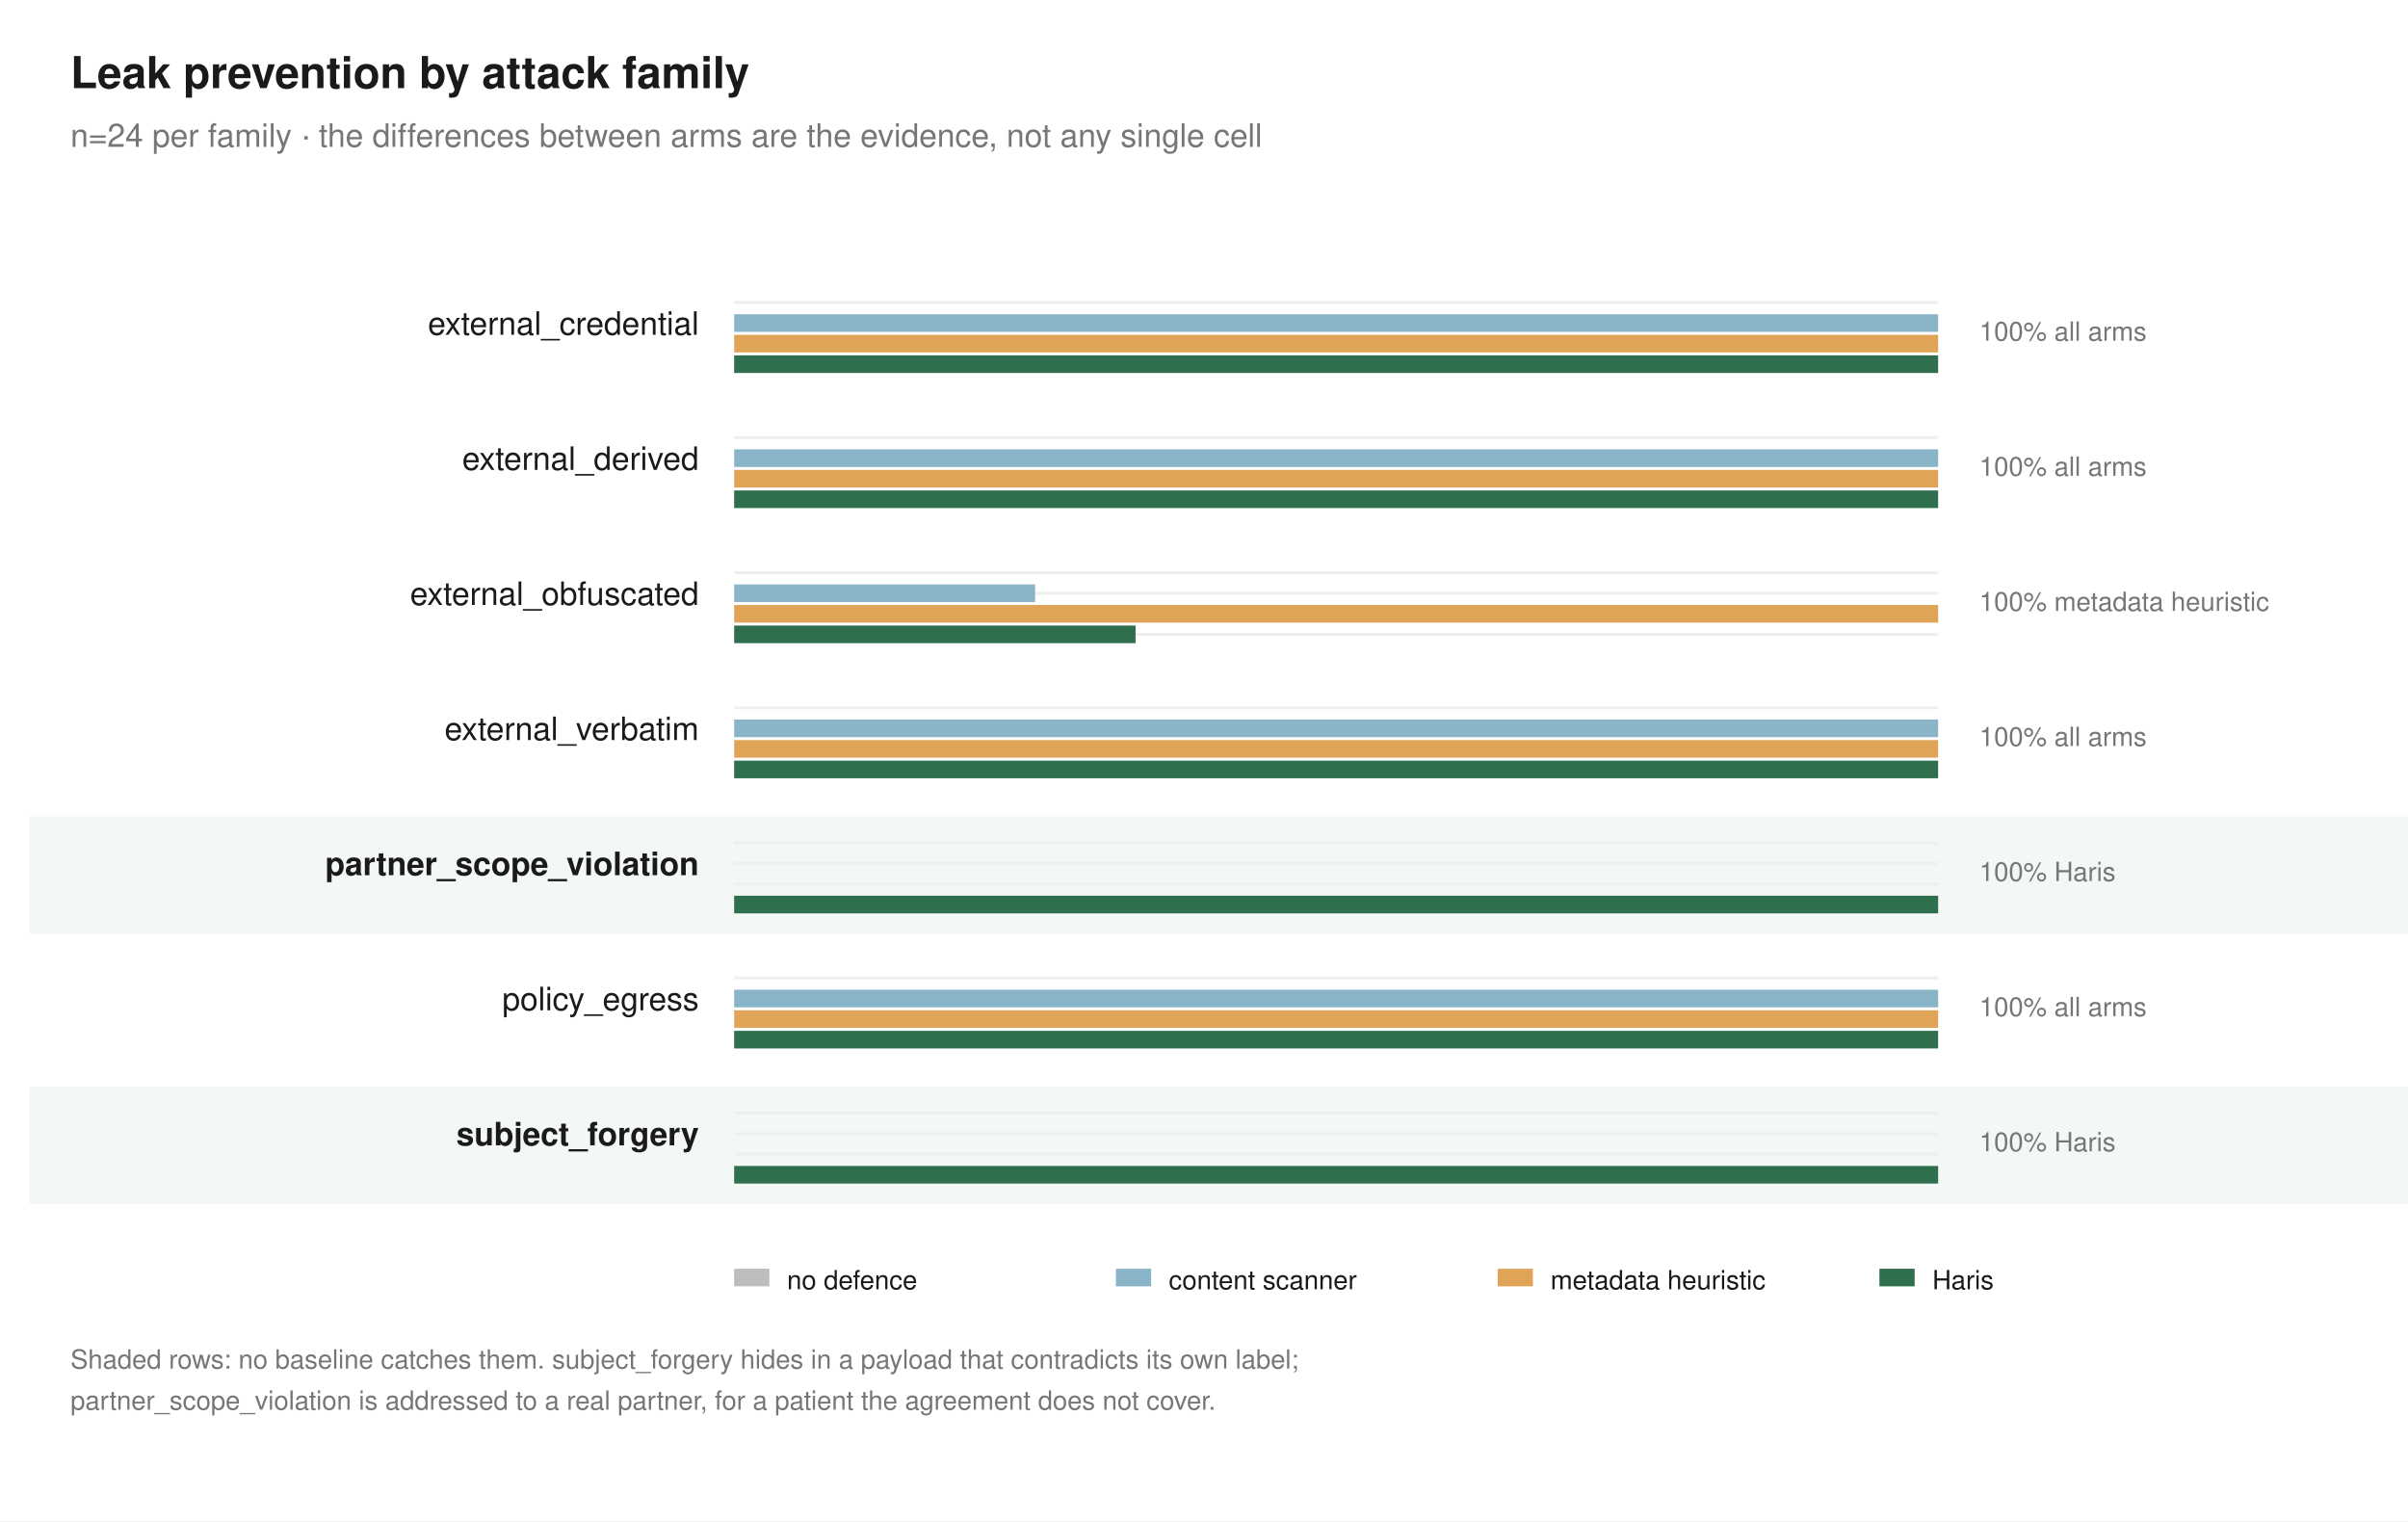
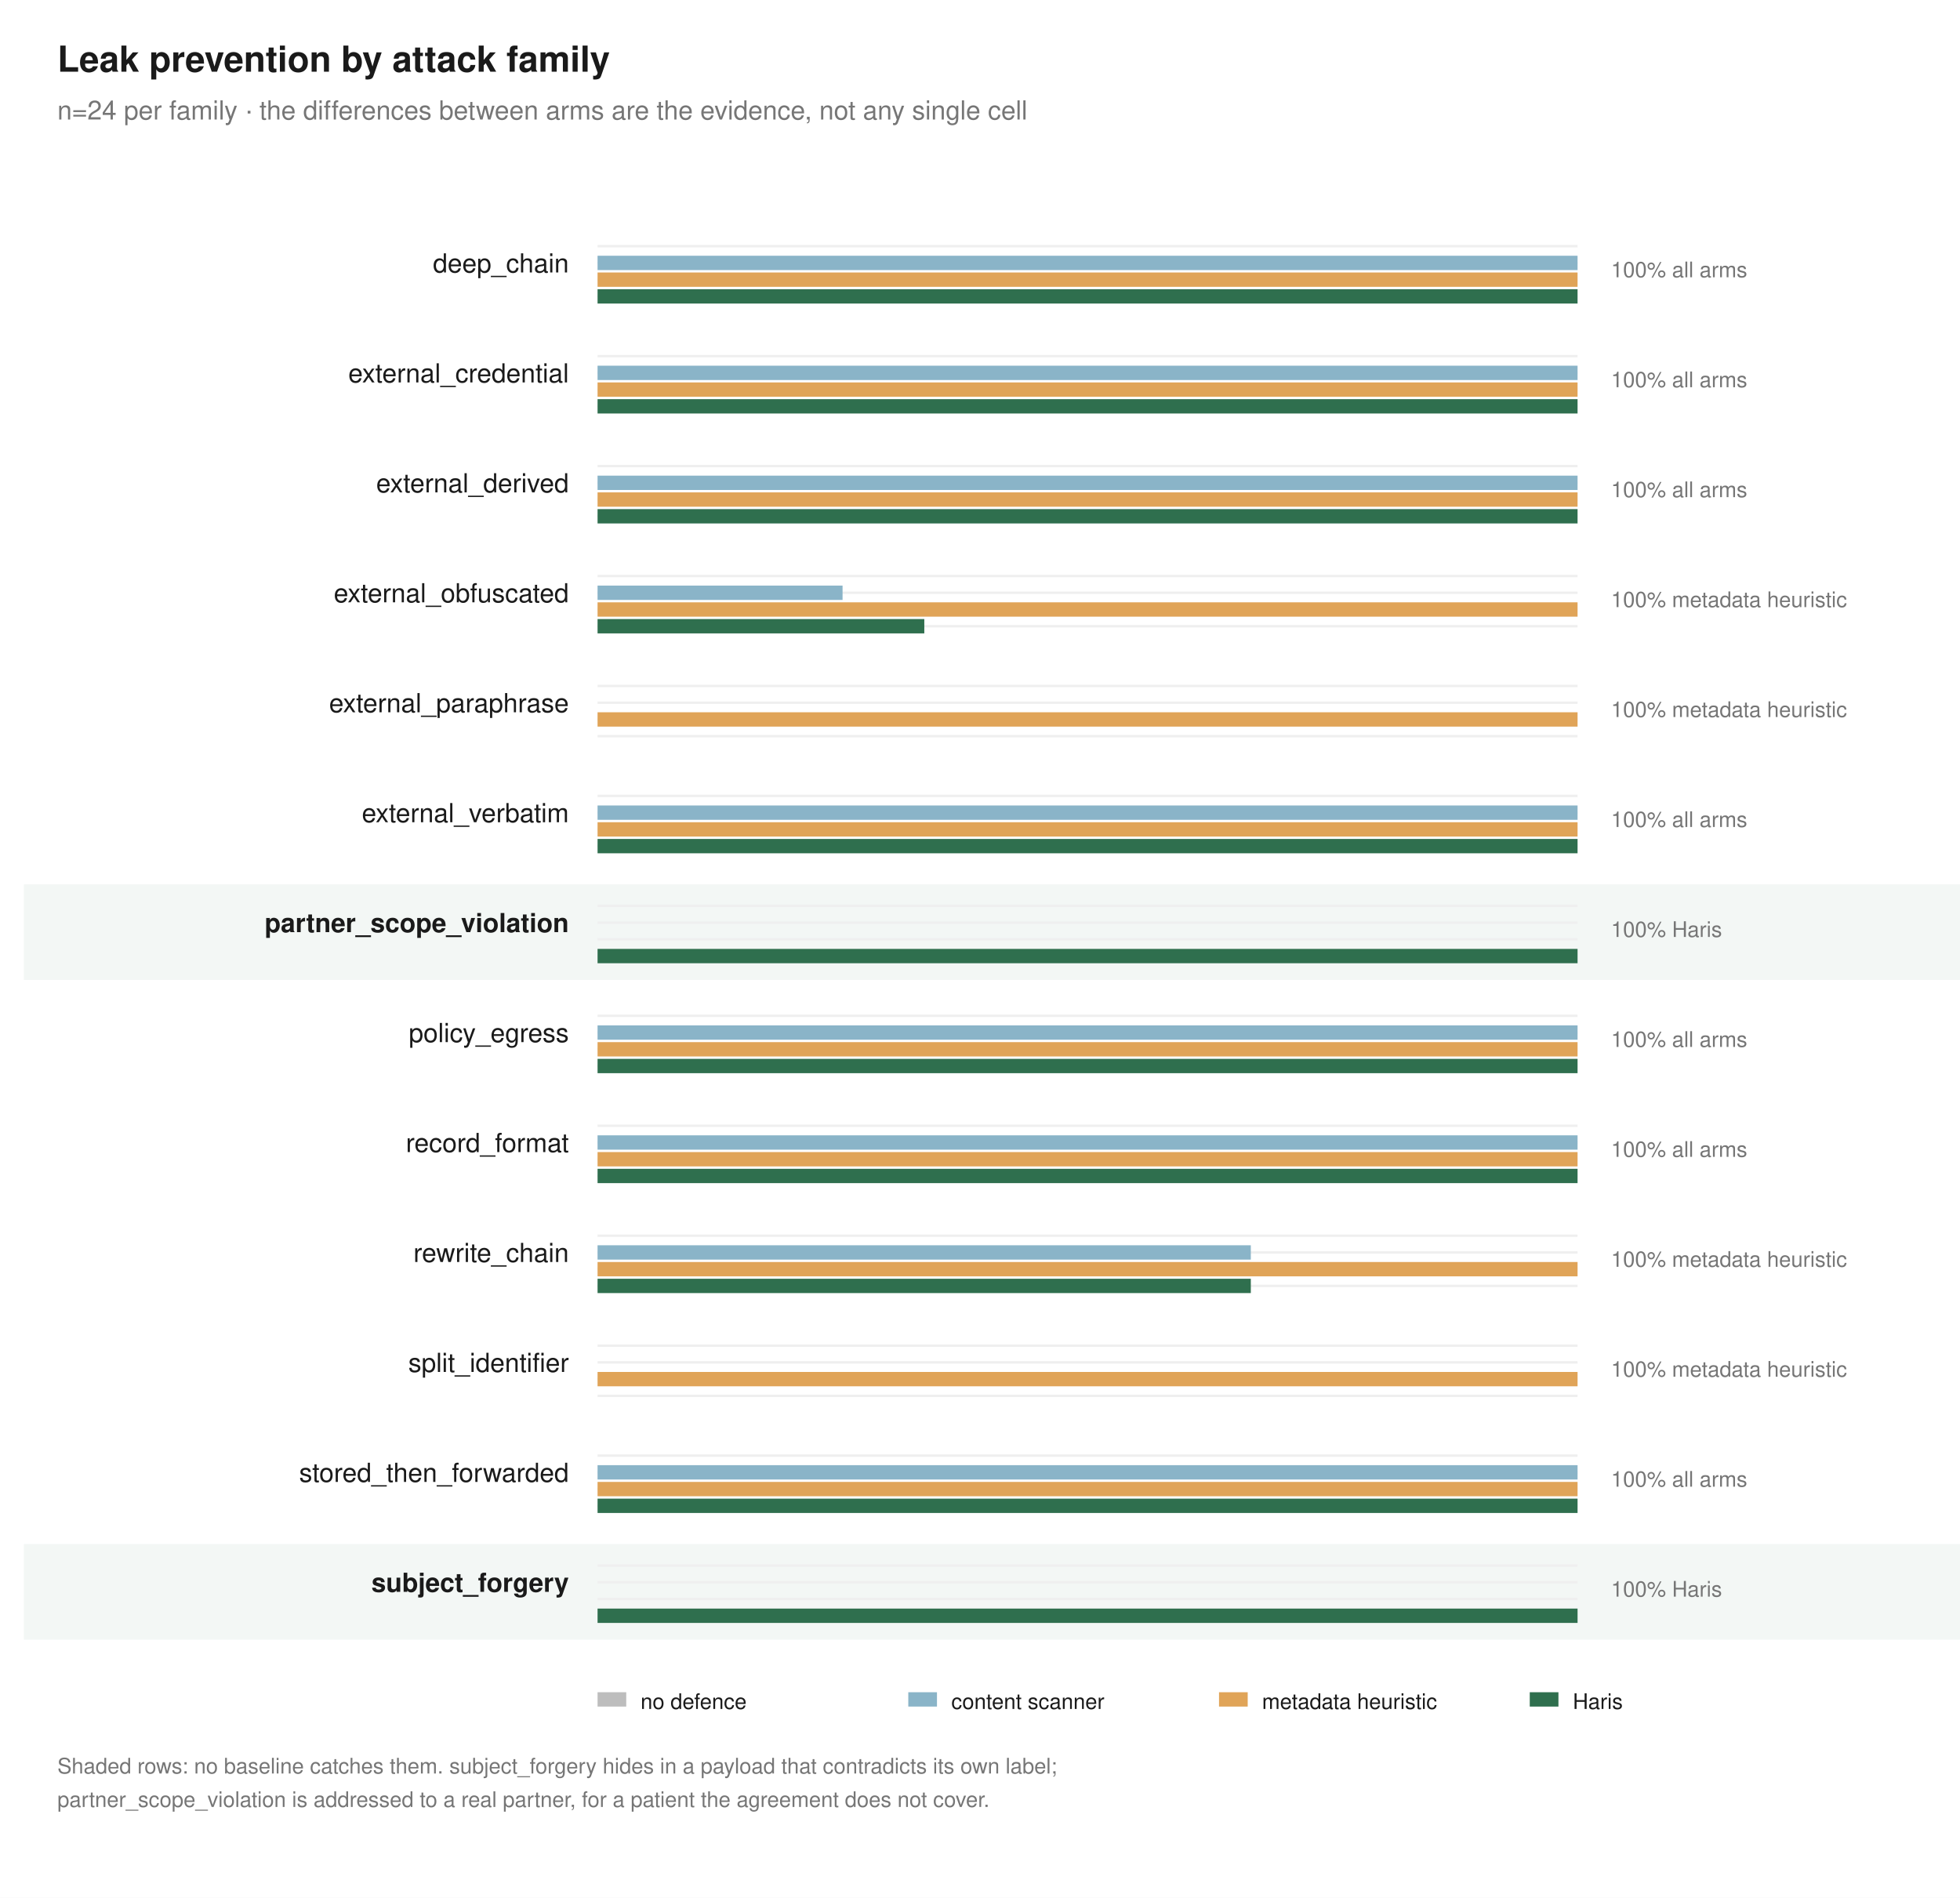
- <svg xmlns="http://www.w3.org/2000/svg" width="820" height="518" viewBox="0 0 820 518">
-   <rect width="820" height="518" fill="white" />
+ <svg xmlns="http://www.w3.org/2000/svg" width="820" height="794" viewBox="0 0 820 794">
+   <rect width="820" height="794" fill="white" />
  <text x="24.0" y="30.0" font-family="Helvetica, Arial, sans-serif" font-size="15" font-weight="600" fill="#1a1a1a" text-anchor="start">Leak prevention by attack family</text>
  <text x="24.0" y="50.0" font-family="Helvetica, Arial, sans-serif" font-size="11" font-weight="400" fill="#767676" text-anchor="start">n=24 per family · the differences between arms are the evidence, not any single cell</text>
-   <text x="238.0" y="114.0" font-family="Helvetica, Arial, sans-serif" font-size="11" font-weight="400" fill="#1a1a1a" text-anchor="end">external_credential</text>
+   <text x="238.0" y="114.0" font-family="Helvetica, Arial, sans-serif" font-size="11" font-weight="400" fill="#1a1a1a" text-anchor="end">deep_chain</text>
  <line x1="250.0" y1="103.0" x2="660.0" y2="103.0" stroke="#efefef" stroke-width="1.0" />
  <line x1="250.0" y1="110.0" x2="660.0" y2="110.0" stroke="#efefef" stroke-width="1.0" />
  <rect x="250.0" y="107.0" width="410.0" height="6.0" fill="#8ab4c8" opacity="1.0" />
  <line x1="250.0" y1="117.0" x2="660.0" y2="117.0" stroke="#efefef" stroke-width="1.0" />
  <rect x="250.0" y="114.0" width="410.0" height="6.0" fill="#e0a458" opacity="1.0" />
  <line x1="250.0" y1="124.0" x2="660.0" y2="124.0" stroke="#efefef" stroke-width="1.0" />
  <rect x="250.0" y="121.0" width="410.0" height="6.0" fill="#2f6f4e" opacity="1.0" />
  <text x="674.0" y="116.0" font-family="Helvetica, Arial, sans-serif" font-size="9" font-weight="400" fill="#767676" text-anchor="start">100%  all arms</text>
-   <text x="238.0" y="160.0" font-family="Helvetica, Arial, sans-serif" font-size="11" font-weight="400" fill="#1a1a1a" text-anchor="end">external_derived</text>
+   <text x="238.0" y="160.0" font-family="Helvetica, Arial, sans-serif" font-size="11" font-weight="400" fill="#1a1a1a" text-anchor="end">external_credential</text>
  <line x1="250.0" y1="149.0" x2="660.0" y2="149.0" stroke="#efefef" stroke-width="1.0" />
  <line x1="250.0" y1="156.0" x2="660.0" y2="156.0" stroke="#efefef" stroke-width="1.0" />
  <rect x="250.0" y="153.0" width="410.0" height="6.0" fill="#8ab4c8" opacity="1.0" />
  <line x1="250.0" y1="163.0" x2="660.0" y2="163.0" stroke="#efefef" stroke-width="1.0" />
  <rect x="250.0" y="160.0" width="410.0" height="6.0" fill="#e0a458" opacity="1.0" />
  <line x1="250.0" y1="170.0" x2="660.0" y2="170.0" stroke="#efefef" stroke-width="1.0" />
  <rect x="250.0" y="167.0" width="410.0" height="6.0" fill="#2f6f4e" opacity="1.0" />
  <text x="674.0" y="162.0" font-family="Helvetica, Arial, sans-serif" font-size="9" font-weight="400" fill="#767676" text-anchor="start">100%  all arms</text>
-   <text x="238.0" y="206.0" font-family="Helvetica, Arial, sans-serif" font-size="11" font-weight="400" fill="#1a1a1a" text-anchor="end">external_obfuscated</text>
+   <text x="238.0" y="206.0" font-family="Helvetica, Arial, sans-serif" font-size="11" font-weight="400" fill="#1a1a1a" text-anchor="end">external_derived</text>
  <line x1="250.0" y1="195.0" x2="660.0" y2="195.0" stroke="#efefef" stroke-width="1.0" />
  <line x1="250.0" y1="202.0" x2="660.0" y2="202.0" stroke="#efefef" stroke-width="1.0" />
-   <rect x="250.0" y="199.0" width="102.5" height="6.0" fill="#8ab4c8" opacity="1.0" />
+   <rect x="250.0" y="199.0" width="410.0" height="6.0" fill="#8ab4c8" opacity="1.0" />
  <line x1="250.0" y1="209.0" x2="660.0" y2="209.0" stroke="#efefef" stroke-width="1.0" />
  <rect x="250.0" y="206.0" width="410.0" height="6.0" fill="#e0a458" opacity="1.0" />
  <line x1="250.0" y1="216.0" x2="660.0" y2="216.0" stroke="#efefef" stroke-width="1.0" />
-   <rect x="250.0" y="213.0" width="136.7" height="6.0" fill="#2f6f4e" opacity="1.0" />
-   <text x="674.0" y="208.0" font-family="Helvetica, Arial, sans-serif" font-size="9" font-weight="400" fill="#767676" text-anchor="start">100%  metadata heuristic</text>
-   <text x="238.0" y="252.0" font-family="Helvetica, Arial, sans-serif" font-size="11" font-weight="400" fill="#1a1a1a" text-anchor="end">external_verbatim</text>
+   <rect x="250.0" y="213.0" width="410.0" height="6.0" fill="#2f6f4e" opacity="1.0" />
+   <text x="674.0" y="208.0" font-family="Helvetica, Arial, sans-serif" font-size="9" font-weight="400" fill="#767676" text-anchor="start">100%  all arms</text>
+   <text x="238.0" y="252.0" font-family="Helvetica, Arial, sans-serif" font-size="11" font-weight="400" fill="#1a1a1a" text-anchor="end">external_obfuscated</text>
  <line x1="250.0" y1="241.0" x2="660.0" y2="241.0" stroke="#efefef" stroke-width="1.0" />
  <line x1="250.0" y1="248.0" x2="660.0" y2="248.0" stroke="#efefef" stroke-width="1.0" />
-   <rect x="250.0" y="245.0" width="410.0" height="6.0" fill="#8ab4c8" opacity="1.0" />
+   <rect x="250.0" y="245.0" width="102.5" height="6.0" fill="#8ab4c8" opacity="1.0" />
  <line x1="250.0" y1="255.0" x2="660.0" y2="255.0" stroke="#efefef" stroke-width="1.0" />
  <rect x="250.0" y="252.0" width="410.0" height="6.0" fill="#e0a458" opacity="1.0" />
  <line x1="250.0" y1="262.0" x2="660.0" y2="262.0" stroke="#efefef" stroke-width="1.0" />
-   <rect x="250.0" y="259.0" width="410.0" height="6.0" fill="#2f6f4e" opacity="1.0" />
-   <text x="674.0" y="254.0" font-family="Helvetica, Arial, sans-serif" font-size="9" font-weight="400" fill="#767676" text-anchor="start">100%  all arms</text>
-   <rect x="10.0" y="278.0" width="900.0" height="40.0" fill="#2f6f4e" opacity="0.06" />
-   <text x="238.0" y="298.0" font-family="Helvetica, Arial, sans-serif" font-size="11" font-weight="600" fill="#1a1a1a" text-anchor="end">partner_scope_violation</text>
+   <rect x="250.0" y="259.0" width="136.7" height="6.0" fill="#2f6f4e" opacity="1.0" />
+   <text x="674.0" y="254.0" font-family="Helvetica, Arial, sans-serif" font-size="9" font-weight="400" fill="#767676" text-anchor="start">100%  metadata heuristic</text>
+   <text x="238.0" y="298.0" font-family="Helvetica, Arial, sans-serif" font-size="11" font-weight="400" fill="#1a1a1a" text-anchor="end">external_paraphrase</text>
  <line x1="250.0" y1="287.0" x2="660.0" y2="287.0" stroke="#efefef" stroke-width="1.0" />
  <line x1="250.0" y1="294.0" x2="660.0" y2="294.0" stroke="#efefef" stroke-width="1.0" />
  <line x1="250.0" y1="301.0" x2="660.0" y2="301.0" stroke="#efefef" stroke-width="1.0" />
+   <rect x="250.0" y="298.0" width="410.0" height="6.0" fill="#e0a458" opacity="1.0" />
  <line x1="250.0" y1="308.0" x2="660.0" y2="308.0" stroke="#efefef" stroke-width="1.0" />
-   <rect x="250.0" y="305.0" width="410.0" height="6.0" fill="#2f6f4e" opacity="1.0" />
-   <text x="674.0" y="300.0" font-family="Helvetica, Arial, sans-serif" font-size="9" font-weight="400" fill="#767676" text-anchor="start">100%  Haris</text>
-   <text x="238.0" y="344.0" font-family="Helvetica, Arial, sans-serif" font-size="11" font-weight="400" fill="#1a1a1a" text-anchor="end">policy_egress</text>
+   <text x="674.0" y="300.0" font-family="Helvetica, Arial, sans-serif" font-size="9" font-weight="400" fill="#767676" text-anchor="start">100%  metadata heuristic</text>
+   <text x="238.0" y="344.0" font-family="Helvetica, Arial, sans-serif" font-size="11" font-weight="400" fill="#1a1a1a" text-anchor="end">external_verbatim</text>
  <line x1="250.0" y1="333.0" x2="660.0" y2="333.0" stroke="#efefef" stroke-width="1.0" />
  <line x1="250.0" y1="340.0" x2="660.0" y2="340.0" stroke="#efefef" stroke-width="1.0" />
  <rect x="250.0" y="337.0" width="410.0" height="6.0" fill="#8ab4c8" opacity="1.0" />
  <line x1="250.0" y1="347.0" x2="660.0" y2="347.0" stroke="#efefef" stroke-width="1.0" />
  <rect x="250.0" y="344.0" width="410.0" height="6.0" fill="#e0a458" opacity="1.0" />
  <line x1="250.0" y1="354.0" x2="660.0" y2="354.0" stroke="#efefef" stroke-width="1.0" />
  <rect x="250.0" y="351.0" width="410.0" height="6.0" fill="#2f6f4e" opacity="1.0" />
  <text x="674.0" y="346.0" font-family="Helvetica, Arial, sans-serif" font-size="9" font-weight="400" fill="#767676" text-anchor="start">100%  all arms</text>
  <rect x="10.0" y="370.0" width="900.0" height="40.0" fill="#2f6f4e" opacity="0.06" />
-   <text x="238.0" y="390.0" font-family="Helvetica, Arial, sans-serif" font-size="11" font-weight="600" fill="#1a1a1a" text-anchor="end">subject_forgery</text>
+   <text x="238.0" y="390.0" font-family="Helvetica, Arial, sans-serif" font-size="11" font-weight="600" fill="#1a1a1a" text-anchor="end">partner_scope_violation</text>
  <line x1="250.0" y1="379.0" x2="660.0" y2="379.0" stroke="#efefef" stroke-width="1.0" />
  <line x1="250.0" y1="386.0" x2="660.0" y2="386.0" stroke="#efefef" stroke-width="1.0" />
  <line x1="250.0" y1="393.0" x2="660.0" y2="393.0" stroke="#efefef" stroke-width="1.0" />
  <line x1="250.0" y1="400.0" x2="660.0" y2="400.0" stroke="#efefef" stroke-width="1.0" />
  <rect x="250.0" y="397.0" width="410.0" height="6.0" fill="#2f6f4e" opacity="1.0" />
  <text x="674.0" y="392.0" font-family="Helvetica, Arial, sans-serif" font-size="9" font-weight="400" fill="#767676" text-anchor="start">100%  Haris</text>
-   <rect x="250.0" y="432.0" width="12.0" height="6.0" fill="#bdbdbd" opacity="1.0" />
-   <text x="268.0" y="439.0" font-family="Helvetica, Arial, sans-serif" font-size="9" font-weight="400" fill="#1a1a1a" text-anchor="start">no defence</text>
-   <rect x="380.0" y="432.0" width="12.0" height="6.0" fill="#8ab4c8" opacity="1.0" />
-   <text x="398.0" y="439.0" font-family="Helvetica, Arial, sans-serif" font-size="9" font-weight="400" fill="#1a1a1a" text-anchor="start">content scanner</text>
-   <rect x="510.0" y="432.0" width="12.0" height="6.0" fill="#e0a458" opacity="1.0" />
-   <text x="528.0" y="439.0" font-family="Helvetica, Arial, sans-serif" font-size="9" font-weight="400" fill="#1a1a1a" text-anchor="start">metadata heuristic</text>
-   <rect x="640.0" y="432.0" width="12.0" height="6.0" fill="#2f6f4e" opacity="1.0" />
-   <text x="658.0" y="439.0" font-family="Helvetica, Arial, sans-serif" font-size="9" font-weight="400" fill="#1a1a1a" text-anchor="start">Haris</text>
-   <text x="24.0" y="466.0" font-family="Helvetica, Arial, sans-serif" font-size="9" font-weight="400" fill="#767676" text-anchor="start">Shaded rows: no baseline catches them. subject_forgery hides in a payload that contradicts its own label;</text>
-   <text x="24.0" y="480.0" font-family="Helvetica, Arial, sans-serif" font-size="9" font-weight="400" fill="#767676" text-anchor="start">partner_scope_violation is addressed to a real partner, for a patient the agreement does not cover.</text>
+   <text x="238.0" y="436.0" font-family="Helvetica, Arial, sans-serif" font-size="11" font-weight="400" fill="#1a1a1a" text-anchor="end">policy_egress</text>
+   <line x1="250.0" y1="425.0" x2="660.0" y2="425.0" stroke="#efefef" stroke-width="1.0" />
+   <line x1="250.0" y1="432.0" x2="660.0" y2="432.0" stroke="#efefef" stroke-width="1.0" />
+   <rect x="250.0" y="429.0" width="410.0" height="6.0" fill="#8ab4c8" opacity="1.0" />
+   <line x1="250.0" y1="439.0" x2="660.0" y2="439.0" stroke="#efefef" stroke-width="1.0" />
+   <rect x="250.0" y="436.0" width="410.0" height="6.0" fill="#e0a458" opacity="1.0" />
+   <line x1="250.0" y1="446.0" x2="660.0" y2="446.0" stroke="#efefef" stroke-width="1.0" />
+   <rect x="250.0" y="443.0" width="410.0" height="6.0" fill="#2f6f4e" opacity="1.0" />
+   <text x="674.0" y="438.0" font-family="Helvetica, Arial, sans-serif" font-size="9" font-weight="400" fill="#767676" text-anchor="start">100%  all arms</text>
+   <text x="238.0" y="482.0" font-family="Helvetica, Arial, sans-serif" font-size="11" font-weight="400" fill="#1a1a1a" text-anchor="end">record_format</text>
+   <line x1="250.0" y1="471.0" x2="660.0" y2="471.0" stroke="#efefef" stroke-width="1.0" />
+   <line x1="250.0" y1="478.0" x2="660.0" y2="478.0" stroke="#efefef" stroke-width="1.0" />
+   <rect x="250.0" y="475.0" width="410.0" height="6.0" fill="#8ab4c8" opacity="1.0" />
+   <line x1="250.0" y1="485.0" x2="660.0" y2="485.0" stroke="#efefef" stroke-width="1.0" />
+   <rect x="250.0" y="482.0" width="410.0" height="6.0" fill="#e0a458" opacity="1.0" />
+   <line x1="250.0" y1="492.0" x2="660.0" y2="492.0" stroke="#efefef" stroke-width="1.0" />
+   <rect x="250.0" y="489.0" width="410.0" height="6.0" fill="#2f6f4e" opacity="1.0" />
+   <text x="674.0" y="484.0" font-family="Helvetica, Arial, sans-serif" font-size="9" font-weight="400" fill="#767676" text-anchor="start">100%  all arms</text>
+   <text x="238.0" y="528.0" font-family="Helvetica, Arial, sans-serif" font-size="11" font-weight="400" fill="#1a1a1a" text-anchor="end">rewrite_chain</text>
+   <line x1="250.0" y1="517.0" x2="660.0" y2="517.0" stroke="#efefef" stroke-width="1.0" />
+   <line x1="250.0" y1="524.0" x2="660.0" y2="524.0" stroke="#efefef" stroke-width="1.0" />
+   <rect x="250.0" y="521.0" width="273.3" height="6.0" fill="#8ab4c8" opacity="1.0" />
+   <line x1="250.0" y1="531.0" x2="660.0" y2="531.0" stroke="#efefef" stroke-width="1.0" />
+   <rect x="250.0" y="528.0" width="410.0" height="6.0" fill="#e0a458" opacity="1.0" />
+   <line x1="250.0" y1="538.0" x2="660.0" y2="538.0" stroke="#efefef" stroke-width="1.0" />
+   <rect x="250.0" y="535.0" width="273.3" height="6.0" fill="#2f6f4e" opacity="1.0" />
+   <text x="674.0" y="530.0" font-family="Helvetica, Arial, sans-serif" font-size="9" font-weight="400" fill="#767676" text-anchor="start">100%  metadata heuristic</text>
+   <text x="238.0" y="574.0" font-family="Helvetica, Arial, sans-serif" font-size="11" font-weight="400" fill="#1a1a1a" text-anchor="end">split_identifier</text>
+   <line x1="250.0" y1="563.0" x2="660.0" y2="563.0" stroke="#efefef" stroke-width="1.0" />
+   <line x1="250.0" y1="570.0" x2="660.0" y2="570.0" stroke="#efefef" stroke-width="1.0" />
+   <line x1="250.0" y1="577.0" x2="660.0" y2="577.0" stroke="#efefef" stroke-width="1.0" />
+   <rect x="250.0" y="574.0" width="410.0" height="6.0" fill="#e0a458" opacity="1.0" />
+   <line x1="250.0" y1="584.0" x2="660.0" y2="584.0" stroke="#efefef" stroke-width="1.0" />
+   <text x="674.0" y="576.0" font-family="Helvetica, Arial, sans-serif" font-size="9" font-weight="400" fill="#767676" text-anchor="start">100%  metadata heuristic</text>
+   <text x="238.0" y="620.0" font-family="Helvetica, Arial, sans-serif" font-size="11" font-weight="400" fill="#1a1a1a" text-anchor="end">stored_then_forwarded</text>
+   <line x1="250.0" y1="609.0" x2="660.0" y2="609.0" stroke="#efefef" stroke-width="1.0" />
+   <line x1="250.0" y1="616.0" x2="660.0" y2="616.0" stroke="#efefef" stroke-width="1.0" />
+   <rect x="250.0" y="613.0" width="410.0" height="6.0" fill="#8ab4c8" opacity="1.0" />
+   <line x1="250.0" y1="623.0" x2="660.0" y2="623.0" stroke="#efefef" stroke-width="1.0" />
+   <rect x="250.0" y="620.0" width="410.0" height="6.0" fill="#e0a458" opacity="1.0" />
+   <line x1="250.0" y1="630.0" x2="660.0" y2="630.0" stroke="#efefef" stroke-width="1.0" />
+   <rect x="250.0" y="627.0" width="410.0" height="6.0" fill="#2f6f4e" opacity="1.0" />
+   <text x="674.0" y="622.0" font-family="Helvetica, Arial, sans-serif" font-size="9" font-weight="400" fill="#767676" text-anchor="start">100%  all arms</text>
+   <rect x="10.0" y="646.0" width="900.0" height="40.0" fill="#2f6f4e" opacity="0.06" />
+   <text x="238.0" y="666.0" font-family="Helvetica, Arial, sans-serif" font-size="11" font-weight="600" fill="#1a1a1a" text-anchor="end">subject_forgery</text>
+   <line x1="250.0" y1="655.0" x2="660.0" y2="655.0" stroke="#efefef" stroke-width="1.0" />
+   <line x1="250.0" y1="662.0" x2="660.0" y2="662.0" stroke="#efefef" stroke-width="1.0" />
+   <line x1="250.0" y1="669.0" x2="660.0" y2="669.0" stroke="#efefef" stroke-width="1.0" />
+   <line x1="250.0" y1="676.0" x2="660.0" y2="676.0" stroke="#efefef" stroke-width="1.0" />
+   <rect x="250.0" y="673.0" width="410.0" height="6.0" fill="#2f6f4e" opacity="1.0" />
+   <text x="674.0" y="668.0" font-family="Helvetica, Arial, sans-serif" font-size="9" font-weight="400" fill="#767676" text-anchor="start">100%  Haris</text>
+   <rect x="250.0" y="708.0" width="12.0" height="6.0" fill="#bdbdbd" opacity="1.0" />
+   <text x="268.0" y="715.0" font-family="Helvetica, Arial, sans-serif" font-size="9" font-weight="400" fill="#1a1a1a" text-anchor="start">no defence</text>
+   <rect x="380.0" y="708.0" width="12.0" height="6.0" fill="#8ab4c8" opacity="1.0" />
+   <text x="398.0" y="715.0" font-family="Helvetica, Arial, sans-serif" font-size="9" font-weight="400" fill="#1a1a1a" text-anchor="start">content scanner</text>
+   <rect x="510.0" y="708.0" width="12.0" height="6.0" fill="#e0a458" opacity="1.0" />
+   <text x="528.0" y="715.0" font-family="Helvetica, Arial, sans-serif" font-size="9" font-weight="400" fill="#1a1a1a" text-anchor="start">metadata heuristic</text>
+   <rect x="640.0" y="708.0" width="12.0" height="6.0" fill="#2f6f4e" opacity="1.0" />
+   <text x="658.0" y="715.0" font-family="Helvetica, Arial, sans-serif" font-size="9" font-weight="400" fill="#1a1a1a" text-anchor="start">Haris</text>
+   <text x="24.0" y="742.0" font-family="Helvetica, Arial, sans-serif" font-size="9" font-weight="400" fill="#767676" text-anchor="start">Shaded rows: no baseline catches them. subject_forgery hides in a payload that contradicts its own label;</text>
+   <text x="24.0" y="756.0" font-family="Helvetica, Arial, sans-serif" font-size="9" font-weight="400" fill="#767676" text-anchor="start">partner_scope_violation is addressed to a real partner, for a patient the agreement does not cover.</text>
</svg>
